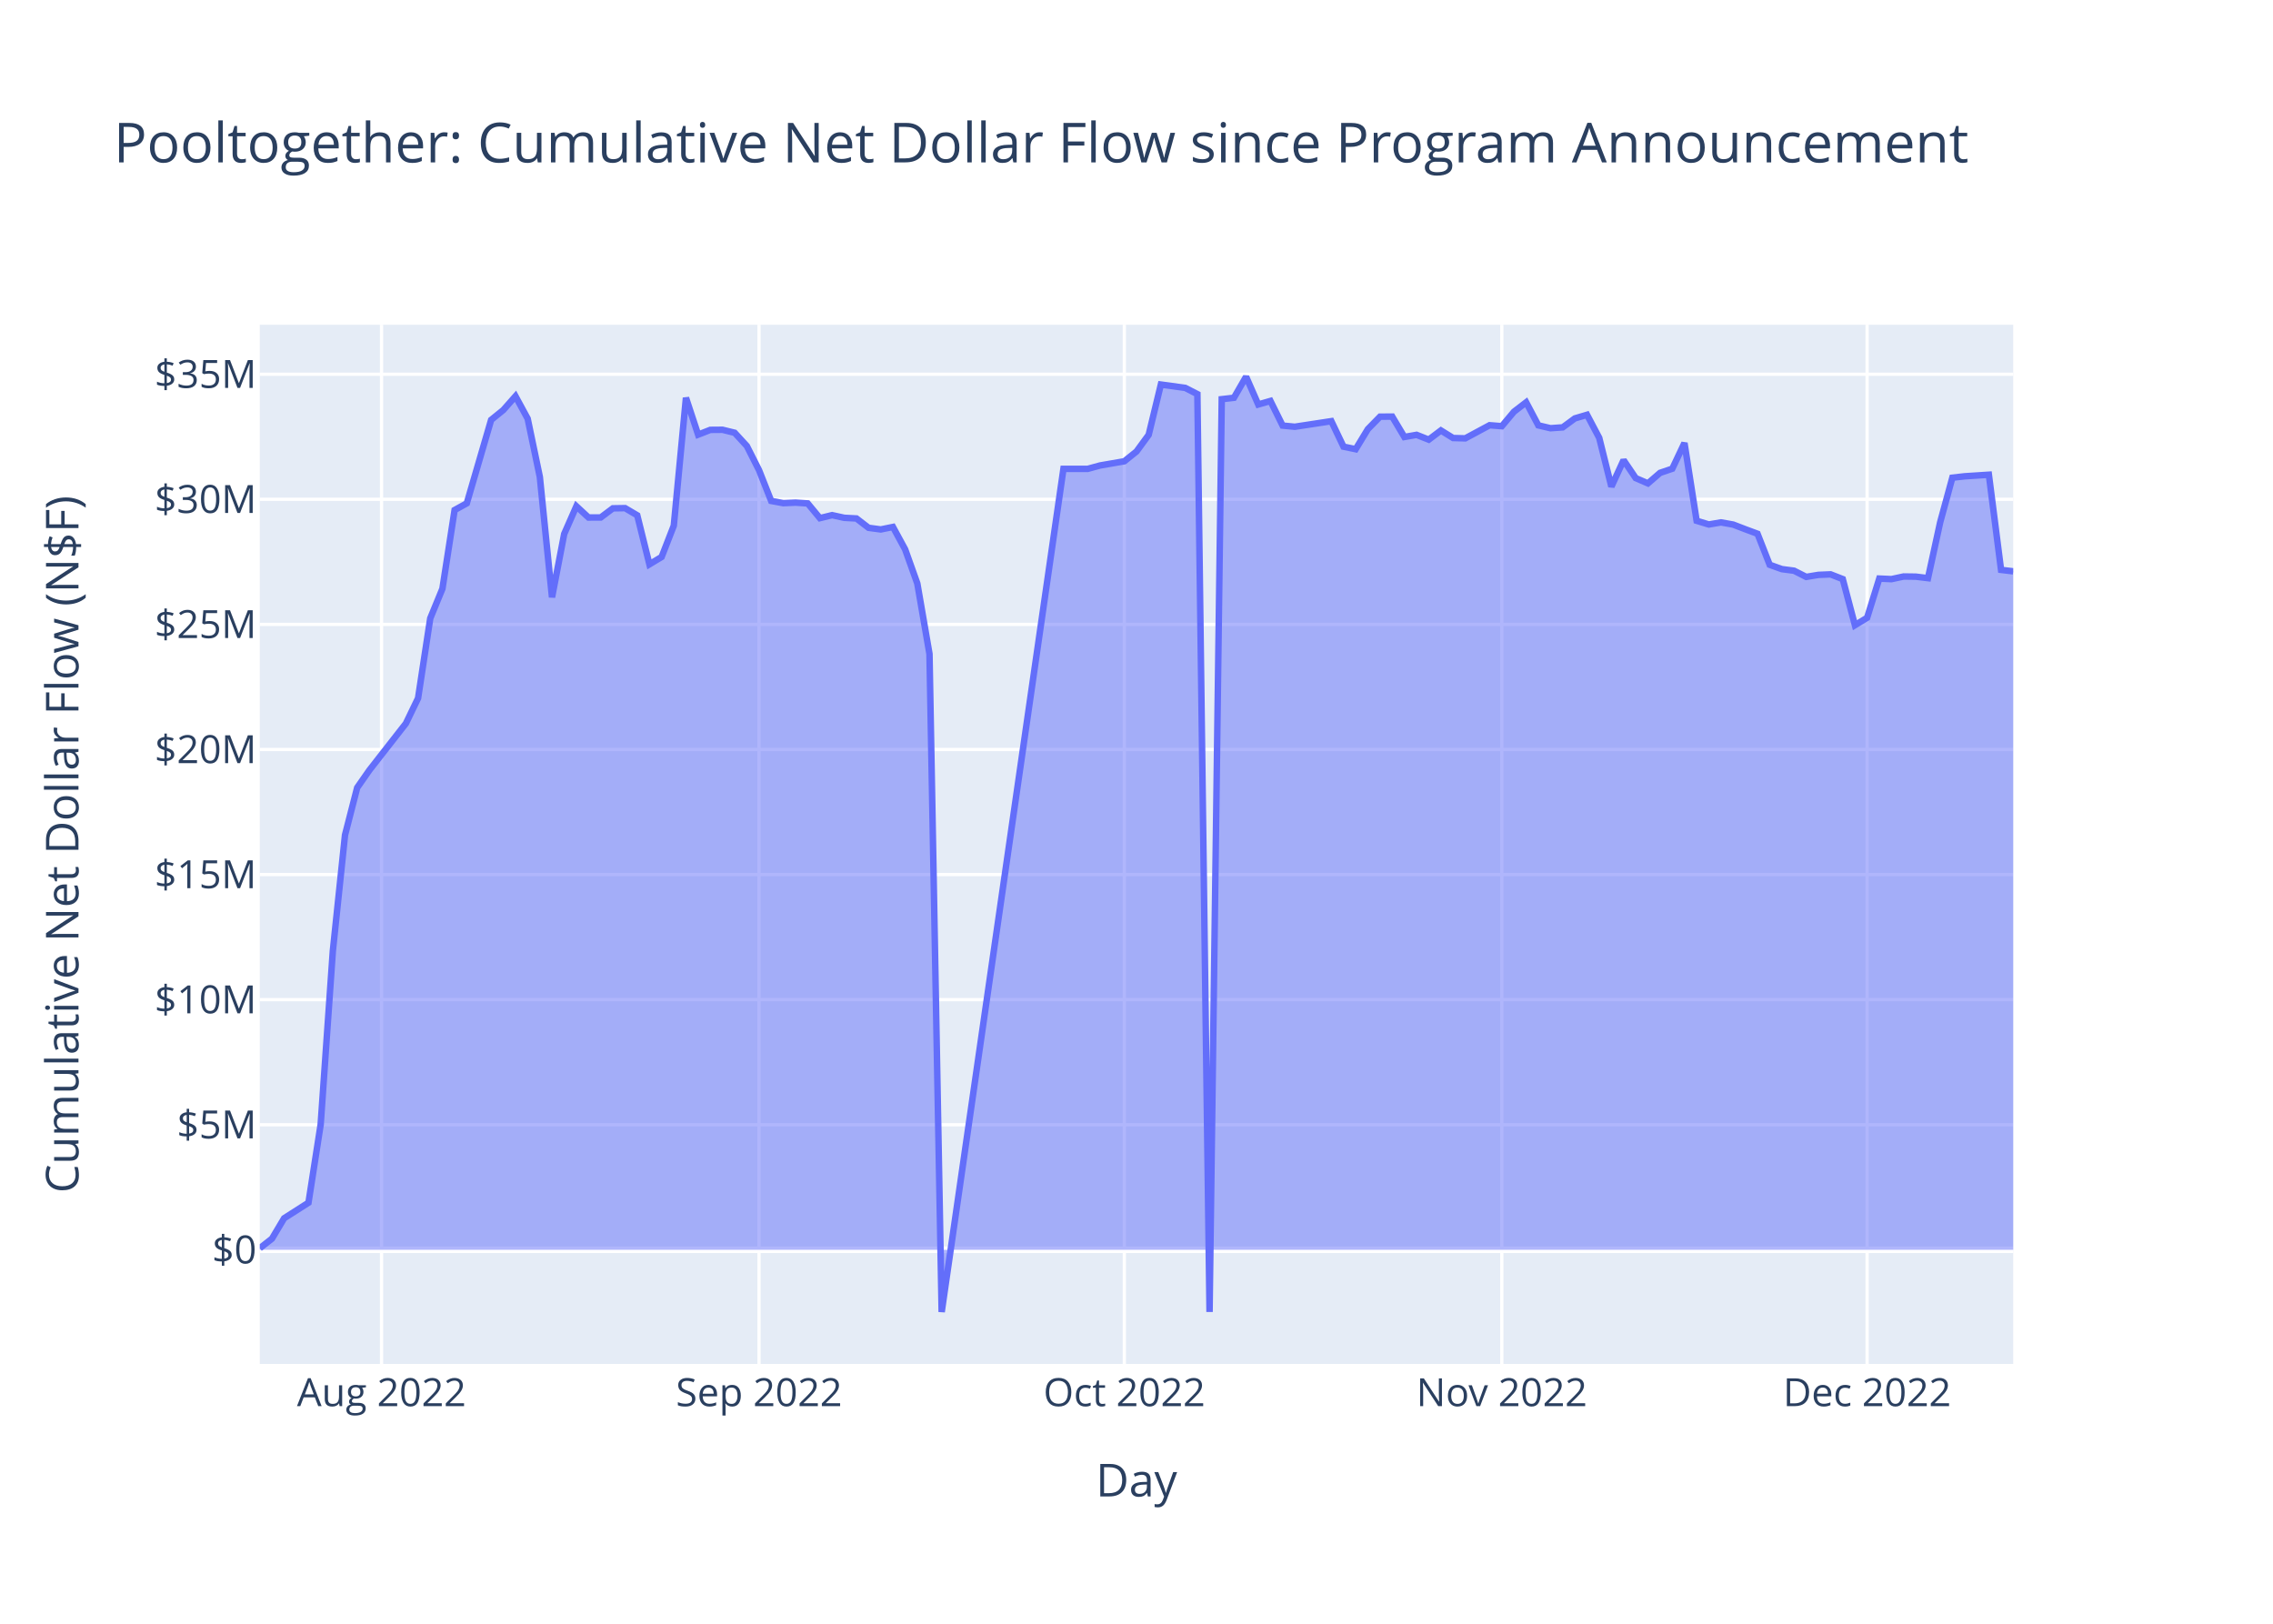
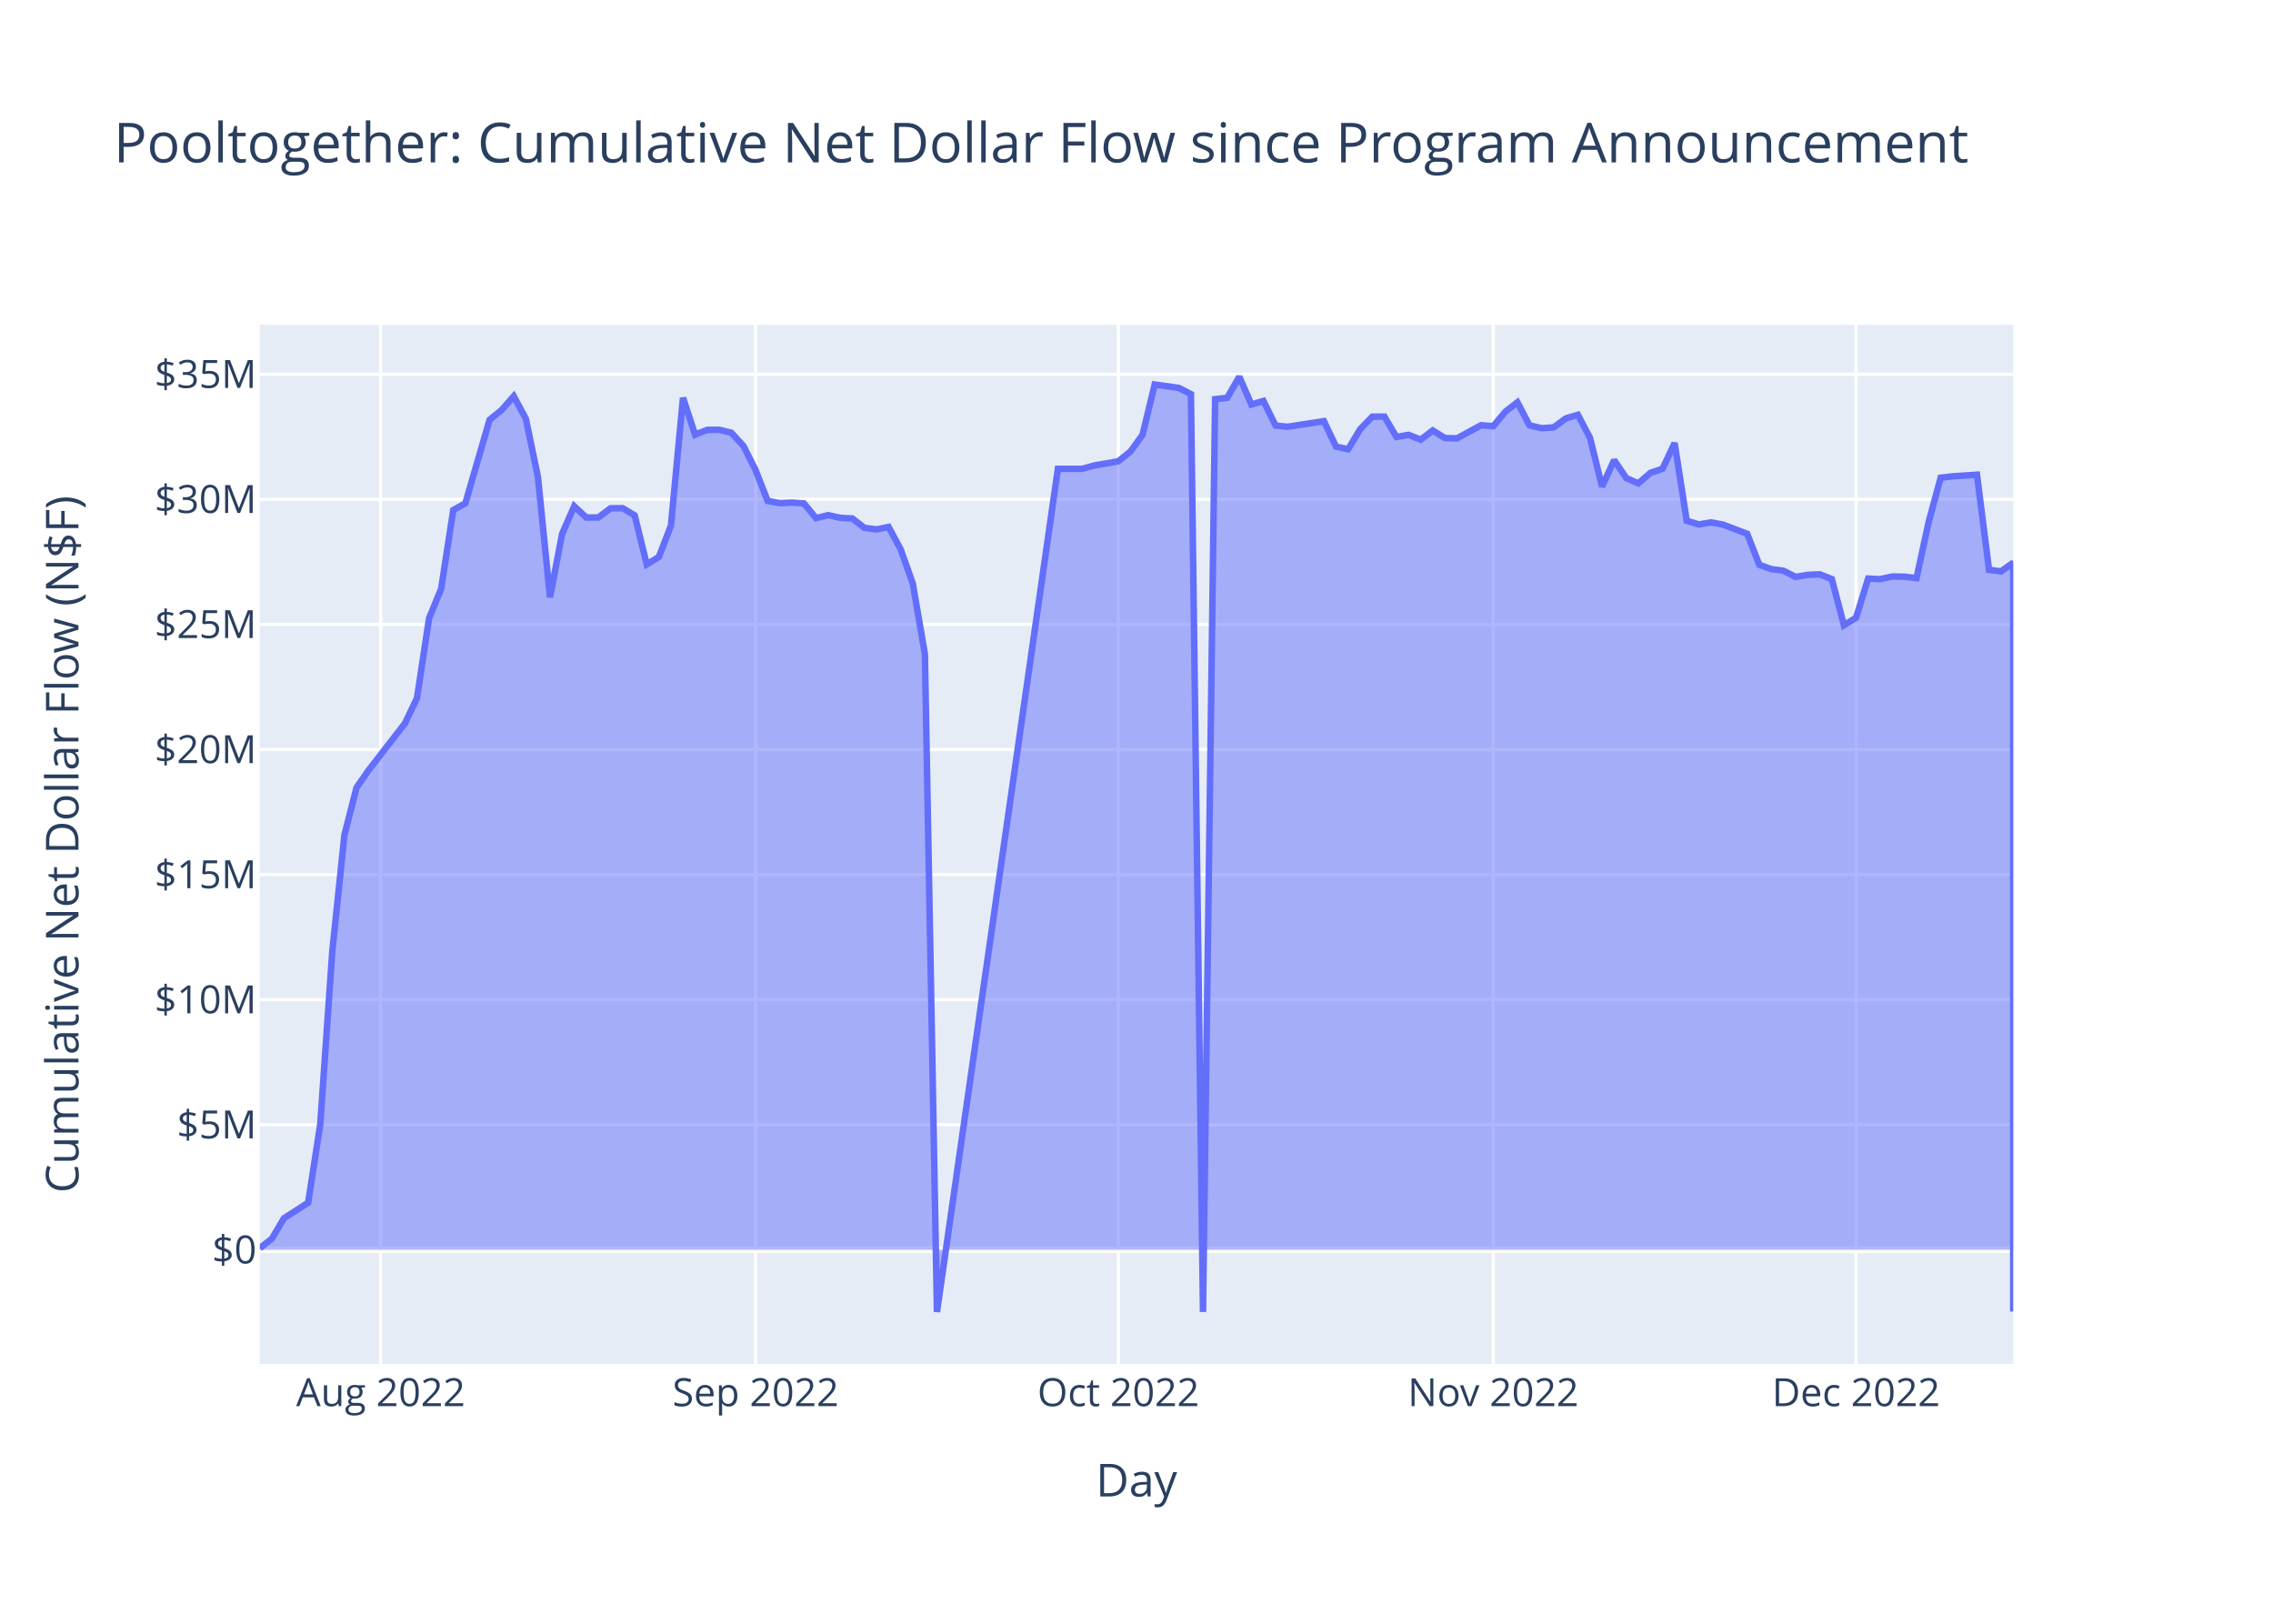
<svg xmlns="http://www.w3.org/2000/svg" class="main-svg" width="700" height="500" style="" viewBox="0 0 700 500">
  <rect x="0" y="0" width="700" height="500" style="fill: rgb(255, 255, 255); fill-opacity: 1;" />
-   <defs id="defs-25720c">
+   <defs id="defs-b463a2">
    <g class="clips">
-       <clipPath id="clip25720cxyplot" class="plotclip">
+       <clipPath id="clipb463a2xyplot" class="plotclip">
        <rect width="540" height="320" />
      </clipPath>
-       <clipPath class="axesclip" id="clip25720cx">
+       <clipPath class="axesclip" id="clipb463a2x">
        <rect x="80" y="0" width="540" height="500" />
      </clipPath>
-       <clipPath class="axesclip" id="clip25720cy">
+       <clipPath class="axesclip" id="clipb463a2y">
        <rect x="0" y="100" width="700" height="320" />
      </clipPath>
-       <clipPath class="axesclip" id="clip25720cxy">
+       <clipPath class="axesclip" id="clipb463a2xy">
        <rect x="80" y="100" width="540" height="320" />
      </clipPath>
    </g>
    <g class="gradients" />
    <g class="patterns" />
  </defs>
  <g class="bglayer">
    <rect class="bg" x="80" y="100" width="540" height="320" style="fill: rgb(229, 236, 246); fill-opacity: 1; stroke-width: 0;" />
  </g>
  <g class="layer-below">
    <g class="imagelayer" />
    <g class="shapelayer" />
  </g>
  <g class="cartesianlayer">
    <g class="subplot xy">
      <g class="layer-subplot">
        <g class="shapelayer" />
        <g class="imagelayer" />
      </g>
      <g class="minor-gridlayer">
        <g class="x" />
        <g class="y" />
      </g>
      <g class="gridlayer">
        <g class="x">
-           <path class="xgrid crisp" transform="translate(117.5,0)" d="M0,100v320" style="stroke: rgb(255, 255, 255); stroke-opacity: 1; stroke-width: 1px;" />
-           <path class="xgrid crisp" transform="translate(233.75,0)" d="M0,100v320" style="stroke: rgb(255, 255, 255); stroke-opacity: 1; stroke-width: 1px;" />
-           <path class="xgrid crisp" transform="translate(346.25,0)" d="M0,100v320" style="stroke: rgb(255, 255, 255); stroke-opacity: 1; stroke-width: 1px;" />
-           <path class="xgrid crisp" transform="translate(462.5,0)" d="M0,100v320" style="stroke: rgb(255, 255, 255); stroke-opacity: 1; stroke-width: 1px;" />
-           <path class="xgrid crisp" transform="translate(575,0)" d="M0,100v320" style="stroke: rgb(255, 255, 255); stroke-opacity: 1; stroke-width: 1px;" />
+           <path class="xgrid crisp" transform="translate(117.24,0)" d="M0,100v320" style="stroke: rgb(255, 255, 255); stroke-opacity: 1; stroke-width: 1px;" />
+           <path class="xgrid crisp" transform="translate(232.69,0)" d="M0,100v320" style="stroke: rgb(255, 255, 255); stroke-opacity: 1; stroke-width: 1px;" />
+           <path class="xgrid crisp" transform="translate(344.41,0)" d="M0,100v320" style="stroke: rgb(255, 255, 255); stroke-opacity: 1; stroke-width: 1px;" />
+           <path class="xgrid crisp" transform="translate(459.86,0)" d="M0,100v320" style="stroke: rgb(255, 255, 255); stroke-opacity: 1; stroke-width: 1px;" />
+           <path class="xgrid crisp" transform="translate(571.59,0)" d="M0,100v320" style="stroke: rgb(255, 255, 255); stroke-opacity: 1; stroke-width: 1px;" />
        </g>
        <g class="y">
          <path class="ygrid crisp" transform="translate(0,346.34)" d="M80,0h540" style="stroke: rgb(255, 255, 255); stroke-opacity: 1; stroke-width: 1px;" />
          <path class="ygrid crisp" transform="translate(0,307.82)" d="M80,0h540" style="stroke: rgb(255, 255, 255); stroke-opacity: 1; stroke-width: 1px;" />
          <path class="ygrid crisp" transform="translate(0,269.3)" d="M80,0h540" style="stroke: rgb(255, 255, 255); stroke-opacity: 1; stroke-width: 1px;" />
          <path class="ygrid crisp" transform="translate(0,230.79)" d="M80,0h540" style="stroke: rgb(255, 255, 255); stroke-opacity: 1; stroke-width: 1px;" />
          <path class="ygrid crisp" transform="translate(0,192.27)" d="M80,0h540" style="stroke: rgb(255, 255, 255); stroke-opacity: 1; stroke-width: 1px;" />
          <path class="ygrid crisp" transform="translate(0,153.75)" d="M80,0h540" style="stroke: rgb(255, 255, 255); stroke-opacity: 1; stroke-width: 1px;" />
          <path class="ygrid crisp" transform="translate(0,115.24)" d="M80,0h540" style="stroke: rgb(255, 255, 255); stroke-opacity: 1; stroke-width: 1px;" />
        </g>
      </g>
      <g class="zerolinelayer">
        <path class="yzl zl crisp" transform="translate(0,384.85)" d="M80,0h540" style="stroke: rgb(255, 255, 255); stroke-opacity: 1; stroke-width: 2px;" />
      </g>
      <path class="xlines-below" />
      <path class="ylines-below" />
      <g class="overlines-below" />
      <g class="xaxislayer-below" />
      <g class="yaxislayer-below" />
      <g class="overaxes-below" />
-       <g class="plot" transform="translate(80,100)" clip-path="url(#clip25720cxyplot)">
+       <g class="plot" transform="translate(80,100)" clip-path="url(#clipb463a2xyplot)">
        <g class="scatterlayer mlayer">
-           <g class="trace scatter trace9060bf" style="stroke-miterlimit: 2;">
+           <g class="trace scatter trace2b6253" style="stroke-miterlimit: 2;">
            <g class="fills">
              <g>
-                 <path class="js-fill" d="M540,284.85L0,284.85L0,284.37L3.75,281.43L7.5,275.14L15,270.35L18.75,246.27L22.5,192.85L26.25,157.13L30,142.55L33.75,137.17L45,122.77L48.75,115L52.5,90.4L56.25,81.28L60,57.06L63.75,54.99L71.25,29.3L75,26.26L78.75,22.01L82.5,28.91L86.25,46.86L90,83.92L93.75,64.42L97.5,55.89L101.25,59.36L105,59.34L108.75,56.53L112.5,56.47L116.25,58.68L120,73.77L123.75,71.51L127.5,61.87L131.25,22.49L135,33.84L138.75,32.37L142.5,32.34L146.25,33.26L150,37.34L153.75,44.77L157.5,54.25L161.25,54.94L165,54.77L168.75,55.02L172.5,59.55L176.25,58.63L180,59.45L183.75,59.65L187.5,62.53L191.25,63.03L195,62.27L198.75,69.17L202.5,79.67L206.25,101.37L210,304L247.5,44.37L251.25,44.37L255,44.37L258.75,43.34L266.25,42.04L270,39.03L273.75,33.9L277.5,18.42L285,19.44L288.75,21.36L292.5,303.99L296.25,22.92L300,22.49L303.75,16L307.5,24.55L311.25,23.47L315,31.05L318.75,31.41L330,29.69L333.75,37.54L337.5,38.32L341.25,32.14L345,28.31L348.75,28.28L352.5,34.56L356.25,33.9L360,35.38L363.75,32.55L367.5,34.88L371.25,34.98L378.75,30.94L382.5,31.24L386.25,26.77L390,23.89L393.75,30.98L397.5,31.86L401.25,31.6L405,28.84L408.75,27.73L412.5,34.83L416.25,49.84L420,41.69L423.75,47.23L427.5,48.84L431.25,45.6L435,44.33L438.75,36.41L442.5,60.36L446.25,61.5L450,60.86L453.75,61.53L457.5,62.97L461.25,64.36L465,73.91L468.75,75.25L472.5,75.74L476.25,77.64L480,77.02L483.75,76.86L487.5,78.32L491.25,92.52L495,90.23L498.75,78.16L502.5,78.33L506.25,77.52L510,77.57L513.75,78.03L517.5,60.83L521.25,47.1L525,46.67L532.5,46.18L536.25,75.48L540,75.93" style="fill: rgb(99, 110, 250); fill-opacity: 0.5; stroke-width: 0;" />
+                 <path class="js-fill" d="M540,284.85L0,284.85L0,284.37L3.72,281.43L7.45,275.14L14.9,270.35L18.62,246.27L22.34,192.85L26.07,157.13L29.79,142.55L33.52,137.17L44.69,122.77L48.41,115L52.14,90.4L55.86,81.28L59.59,57.06L63.31,54.99L70.76,29.3L74.48,26.26L78.21,22.01L81.93,28.91L85.66,46.86L89.38,83.92L93.1,64.42L96.83,55.89L100.55,59.36L104.28,59.34L108,56.53L111.72,56.47L115.45,58.68L119.17,73.77L122.9,71.51L126.62,61.87L130.34,22.49L134.07,33.84L137.79,32.37L141.52,32.34L145.24,33.26L148.97,37.34L152.69,44.77L156.41,54.25L160.14,54.94L163.86,54.77L167.59,55.02L171.31,59.55L175.03,58.63L178.76,59.45L182.48,59.65L186.21,62.53L189.93,63.03L193.66,62.27L197.38,69.17L201.1,79.67L204.83,101.37L208.55,304L245.79,44.37L249.52,44.37L253.24,44.37L256.97,43.34L264.41,42.04L268.14,39.03L271.86,33.9L275.59,18.42L283.03,19.44L286.76,21.36L290.48,303.99L294.21,22.92L297.93,22.49L301.66,16L305.38,24.55L309.1,23.47L312.83,31.05L316.55,31.41L327.72,29.69L331.45,37.54L335.17,38.32L338.9,32.14L342.62,28.31L346.34,28.28L350.07,34.56L353.79,33.9L357.52,35.38L361.24,32.55L364.97,34.88L368.69,34.98L376.14,30.94L379.86,31.24L383.59,26.77L387.31,23.89L391.03,30.98L394.76,31.86L398.48,31.6L402.21,28.84L405.93,27.73L409.66,34.83L413.38,49.84L417.1,41.69L420.83,47.23L424.55,48.84L428.28,45.6L432,44.33L435.72,36.41L439.45,60.36L443.17,61.5L446.9,60.86L450.62,61.53L454.34,62.97L458.07,64.36L461.79,73.91L465.52,75.25L469.24,75.74L472.97,77.64L476.69,77.02L480.41,76.86L484.14,78.32L487.86,92.52L491.59,90.23L495.31,78.16L499.03,78.33L502.76,77.52L506.48,77.57L510.21,78.03L513.93,60.83L517.66,47.1L521.38,46.67L528.83,46.18L532.55,75.48L536.28,75.93L540,73.25L540,303.88" style="fill: rgb(99, 110, 250); fill-opacity: 0.5; stroke-width: 0;" />
              </g>
            </g>
            <g class="errorbars" />
            <g class="lines">
-               <path class="js-line" d="M0,284.37L3.75,281.43L7.5,275.14L15,270.35L18.75,246.27L22.5,192.85L26.25,157.13L30,142.55L33.75,137.17L45,122.77L48.75,115L52.5,90.4L56.25,81.28L60,57.06L63.75,54.99L71.25,29.3L75,26.26L78.75,22.01L82.5,28.91L86.25,46.86L90,83.92L93.75,64.42L97.5,55.89L101.25,59.36L105,59.34L108.75,56.53L112.5,56.47L116.25,58.68L120,73.77L123.75,71.51L127.5,61.87L131.25,22.49L135,33.84L138.75,32.37L142.5,32.34L146.25,33.26L150,37.34L153.75,44.77L157.5,54.25L161.25,54.94L165,54.77L168.75,55.02L172.5,59.55L176.25,58.63L180,59.45L183.75,59.65L187.5,62.53L191.25,63.03L195,62.27L198.75,69.17L202.5,79.67L206.25,101.37L210,304L247.5,44.37L251.25,44.37L255,44.37L258.75,43.34L266.25,42.04L270,39.03L273.75,33.9L277.5,18.42L285,19.44L288.75,21.36L292.5,303.99L296.25,22.92L300,22.49L303.75,16L307.5,24.55L311.25,23.47L315,31.05L318.75,31.41L330,29.69L333.75,37.54L337.5,38.32L341.25,32.14L345,28.31L348.75,28.28L352.5,34.56L356.25,33.9L360,35.38L363.75,32.55L367.5,34.88L371.25,34.98L378.75,30.94L382.5,31.24L386.25,26.77L390,23.89L393.75,30.98L397.5,31.86L401.25,31.6L405,28.84L408.75,27.73L412.5,34.83L416.25,49.84L420,41.69L423.75,47.23L427.5,48.84L431.25,45.6L435,44.33L438.75,36.41L442.5,60.36L446.25,61.5L450,60.86L453.75,61.53L457.5,62.97L461.25,64.36L465,73.91L468.75,75.25L472.5,75.74L476.25,77.64L480,77.02L483.75,76.86L487.5,78.32L491.25,92.52L495,90.23L498.75,78.16L502.5,78.33L506.25,77.52L510,77.57L513.75,78.03L517.5,60.83L521.25,47.1L525,46.67L532.5,46.18L536.25,75.48L540,75.93" style="vector-effect: non-scaling-stroke; fill: none; stroke: rgb(99, 110, 250); stroke-opacity: 1; stroke-width: 2px; opacity: 1;" />
+               <path class="js-line" d="M0,284.37L3.72,281.43L7.45,275.14L14.9,270.35L18.62,246.27L22.34,192.85L26.07,157.13L29.79,142.55L33.52,137.17L44.69,122.77L48.41,115L52.14,90.4L55.86,81.28L59.59,57.06L63.31,54.99L70.76,29.3L74.48,26.26L78.21,22.01L81.93,28.91L85.66,46.86L89.38,83.92L93.1,64.42L96.83,55.89L100.55,59.36L104.28,59.34L108,56.53L111.72,56.47L115.45,58.68L119.17,73.77L122.9,71.51L126.62,61.87L130.34,22.49L134.07,33.84L137.79,32.37L141.52,32.34L145.24,33.26L148.97,37.34L152.69,44.77L156.41,54.25L160.14,54.94L163.86,54.77L167.59,55.02L171.31,59.55L175.03,58.63L178.76,59.45L182.48,59.65L186.21,62.53L189.93,63.03L193.66,62.27L197.38,69.17L201.1,79.67L204.83,101.37L208.55,304L245.79,44.37L249.52,44.37L253.24,44.37L256.97,43.34L264.41,42.04L268.14,39.03L271.86,33.9L275.59,18.42L283.03,19.44L286.76,21.36L290.48,303.99L294.21,22.92L297.93,22.49L301.66,16L305.38,24.55L309.1,23.47L312.83,31.05L316.55,31.41L327.72,29.69L331.45,37.54L335.17,38.32L338.9,32.14L342.62,28.31L346.34,28.28L350.07,34.56L353.79,33.9L357.52,35.38L361.24,32.55L364.97,34.88L368.69,34.98L376.14,30.94L379.86,31.24L383.59,26.77L387.31,23.89L391.03,30.98L394.76,31.86L398.48,31.6L402.21,28.84L405.93,27.73L409.66,34.83L413.38,49.84L417.1,41.69L420.83,47.23L424.55,48.84L428.28,45.6L432,44.33L435.72,36.41L439.45,60.36L443.17,61.5L446.9,60.86L450.62,61.53L454.34,62.97L458.07,64.36L461.79,73.91L465.52,75.25L469.24,75.74L472.97,77.64L476.69,77.02L480.41,76.86L484.14,78.32L487.86,92.52L491.59,90.23L495.31,78.16L499.03,78.33L502.76,77.52L506.48,77.57L510.21,78.03L513.93,60.83L517.66,47.1L521.38,46.67L528.83,46.18L532.55,75.48L536.28,75.93L540,73.25L540,303.88" style="vector-effect: non-scaling-stroke; fill: none; stroke: rgb(99, 110, 250); stroke-opacity: 1; stroke-width: 2px; opacity: 1;" />
            </g>
            <g class="points" />
            <g class="text" />
          </g>
        </g>
      </g>
      <g class="overplot" />
      <path class="xlines-above crisp" d="M0,0" style="fill: none;" />
      <path class="ylines-above crisp" d="M0,0" style="fill: none;" />
      <g class="overlines-above" />
      <g class="xaxislayer-above">
        <g class="xtick">
-           <text text-anchor="middle" x="0" y="433" transform="translate(117.5,0)" style="font-family: 'Open Sans', verdana, arial, sans-serif; font-size: 12px; fill: rgb(42, 63, 95); fill-opacity: 1; white-space: pre; opacity: 1;">Aug 2022</text>
+           <text text-anchor="middle" x="0" y="433" transform="translate(117.24,0)" style="font-family: 'Open Sans', verdana, arial, sans-serif; font-size: 12px; fill: rgb(42, 63, 95); fill-opacity: 1; white-space: pre; opacity: 1;">Aug 2022</text>
        </g>
        <g class="xtick">
-           <text text-anchor="middle" x="0" y="433" style="font-family: 'Open Sans', verdana, arial, sans-serif; font-size: 12px; fill: rgb(42, 63, 95); fill-opacity: 1; white-space: pre; opacity: 1;" transform="translate(233.75,0)">Sep 2022</text>
+           <text text-anchor="middle" x="0" y="433" style="font-family: 'Open Sans', verdana, arial, sans-serif; font-size: 12px; fill: rgb(42, 63, 95); fill-opacity: 1; white-space: pre; opacity: 1;" transform="translate(232.69,0)">Sep 2022</text>
        </g>
        <g class="xtick">
-           <text text-anchor="middle" x="0" y="433" style="font-family: 'Open Sans', verdana, arial, sans-serif; font-size: 12px; fill: rgb(42, 63, 95); fill-opacity: 1; white-space: pre; opacity: 1;" transform="translate(346.25,0)">Oct 2022</text>
+           <text text-anchor="middle" x="0" y="433" style="font-family: 'Open Sans', verdana, arial, sans-serif; font-size: 12px; fill: rgb(42, 63, 95); fill-opacity: 1; white-space: pre; opacity: 1;" transform="translate(344.41,0)">Oct 2022</text>
        </g>
        <g class="xtick">
-           <text text-anchor="middle" x="0" y="433" style="font-family: 'Open Sans', verdana, arial, sans-serif; font-size: 12px; fill: rgb(42, 63, 95); fill-opacity: 1; white-space: pre; opacity: 1;" transform="translate(462.5,0)">Nov 2022</text>
+           <text text-anchor="middle" x="0" y="433" style="font-family: 'Open Sans', verdana, arial, sans-serif; font-size: 12px; fill: rgb(42, 63, 95); fill-opacity: 1; white-space: pre; opacity: 1;" transform="translate(459.86,0)">Nov 2022</text>
        </g>
        <g class="xtick">
-           <text text-anchor="middle" x="0" y="433" style="font-family: 'Open Sans', verdana, arial, sans-serif; font-size: 12px; fill: rgb(42, 63, 95); fill-opacity: 1; white-space: pre; opacity: 1;" transform="translate(575,0)">Dec 2022</text>
+           <text text-anchor="middle" x="0" y="433" style="font-family: 'Open Sans', verdana, arial, sans-serif; font-size: 12px; fill: rgb(42, 63, 95); fill-opacity: 1; white-space: pre; opacity: 1;" transform="translate(571.59,0)">Dec 2022</text>
        </g>
      </g>
      <g class="yaxislayer-above">
        <g class="ytick">
          <text text-anchor="end" x="79" y="4.2" transform="translate(0,384.85)" style="font-family: 'Open Sans', verdana, arial, sans-serif; font-size: 12px; fill: rgb(42, 63, 95); fill-opacity: 1; white-space: pre; opacity: 1;">$0</text>
        </g>
        <g class="ytick">
          <text text-anchor="end" x="79" y="4.2" style="font-family: 'Open Sans', verdana, arial, sans-serif; font-size: 12px; fill: rgb(42, 63, 95); fill-opacity: 1; white-space: pre; opacity: 1;" transform="translate(0,346.34)">$5M</text>
        </g>
        <g class="ytick">
          <text text-anchor="end" x="79" y="4.2" style="font-family: 'Open Sans', verdana, arial, sans-serif; font-size: 12px; fill: rgb(42, 63, 95); fill-opacity: 1; white-space: pre; opacity: 1;" transform="translate(0,307.82)">$10M</text>
        </g>
        <g class="ytick">
          <text text-anchor="end" x="79" y="4.2" style="font-family: 'Open Sans', verdana, arial, sans-serif; font-size: 12px; fill: rgb(42, 63, 95); fill-opacity: 1; white-space: pre; opacity: 1;" transform="translate(0,269.3)">$15M</text>
        </g>
        <g class="ytick">
          <text text-anchor="end" x="79" y="4.2" style="font-family: 'Open Sans', verdana, arial, sans-serif; font-size: 12px; fill: rgb(42, 63, 95); fill-opacity: 1; white-space: pre; opacity: 1;" transform="translate(0,230.79)">$20M</text>
        </g>
        <g class="ytick">
          <text text-anchor="end" x="79" y="4.2" style="font-family: 'Open Sans', verdana, arial, sans-serif; font-size: 12px; fill: rgb(42, 63, 95); fill-opacity: 1; white-space: pre; opacity: 1;" transform="translate(0,192.27)">$25M</text>
        </g>
        <g class="ytick">
          <text text-anchor="end" x="79" y="4.2" style="font-family: 'Open Sans', verdana, arial, sans-serif; font-size: 12px; fill: rgb(42, 63, 95); fill-opacity: 1; white-space: pre; opacity: 1;" transform="translate(0,153.75)">$30M</text>
        </g>
        <g class="ytick">
          <text text-anchor="end" x="79" y="4.2" style="font-family: 'Open Sans', verdana, arial, sans-serif; font-size: 12px; fill: rgb(42, 63, 95); fill-opacity: 1; white-space: pre; opacity: 1;" transform="translate(0,115.24)">$35M</text>
        </g>
      </g>
      <g class="overaxes-above" />
    </g>
  </g>
  <g class="polarlayer" />
  <g class="smithlayer" />
  <g class="ternarylayer" />
  <g class="geolayer" />
  <g class="funnelarealayer" />
  <g class="pielayer" />
  <g class="iciclelayer" />
  <g class="treemaplayer" />
  <g class="sunburstlayer" />
  <g class="glimages" />
-   <defs id="topdefs-25720c">
+   <defs id="topdefs-b463a2">
    <g class="clips" />
  </defs>
  <g class="layer-above">
    <g class="imagelayer" />
    <g class="shapelayer" />
  </g>
  <g class="infolayer">
    <g class="g-gtitle">
      <text class="gtitle" x="35" y="50" text-anchor="start" dy="0em" style="font-family: 'Open Sans', verdana, arial, sans-serif; font-size: 17px; fill: rgb(42, 63, 95); opacity: 1; font-weight: normal; white-space: pre;">Pooltogether: Cumulative Net Dollar Flow since Program Announcement</text>
    </g>
    <g class="g-xtitle">
      <text class="xtitle" x="350" y="460.8" text-anchor="middle" style="font-family: 'Open Sans', verdana, arial, sans-serif; font-size: 14px; fill: rgb(42, 63, 95); opacity: 1; font-weight: normal; white-space: pre;">Day</text>
    </g>
    <g class="g-ytitle">
      <text class="ytitle" transform="rotate(-90,24.16875,260)" x="24.169" y="260" text-anchor="middle" style="font-family: 'Open Sans', verdana, arial, sans-serif; font-size: 14px; fill: rgb(42, 63, 95); opacity: 1; font-weight: normal; white-space: pre;">Cumulative Net Dollar Flow (N$F)</text>
    </g>
  </g>
</svg>
